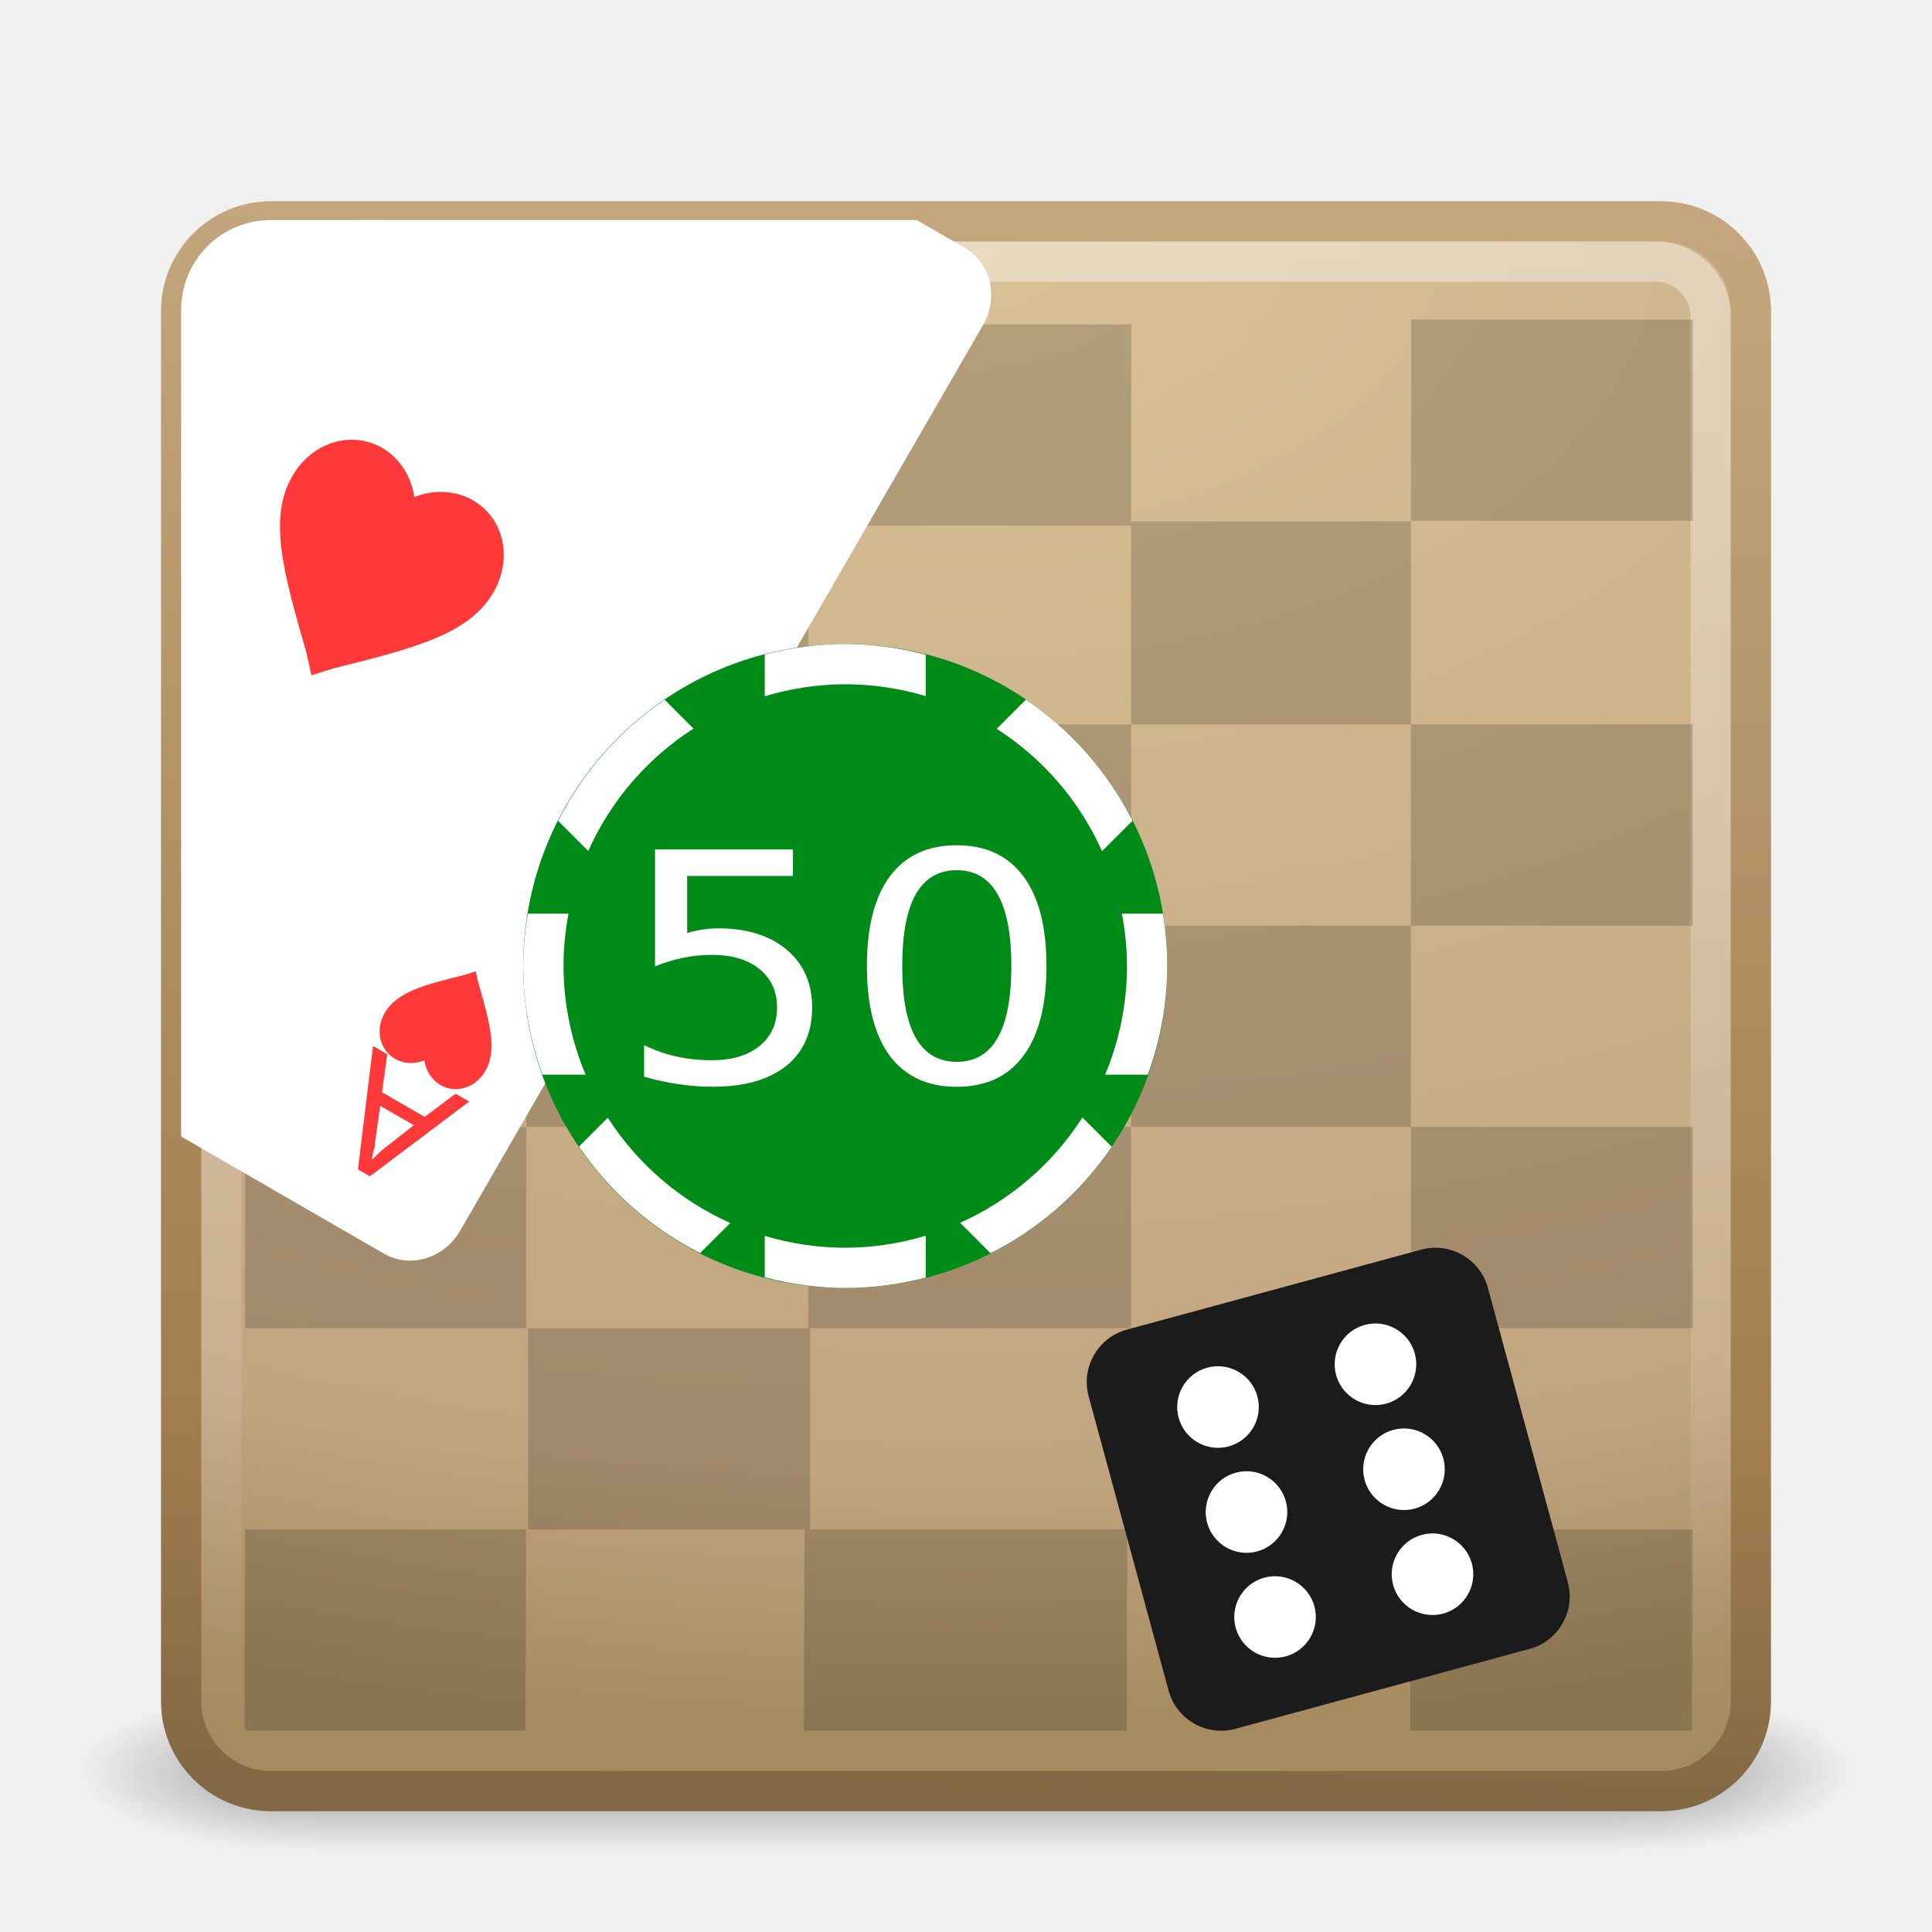
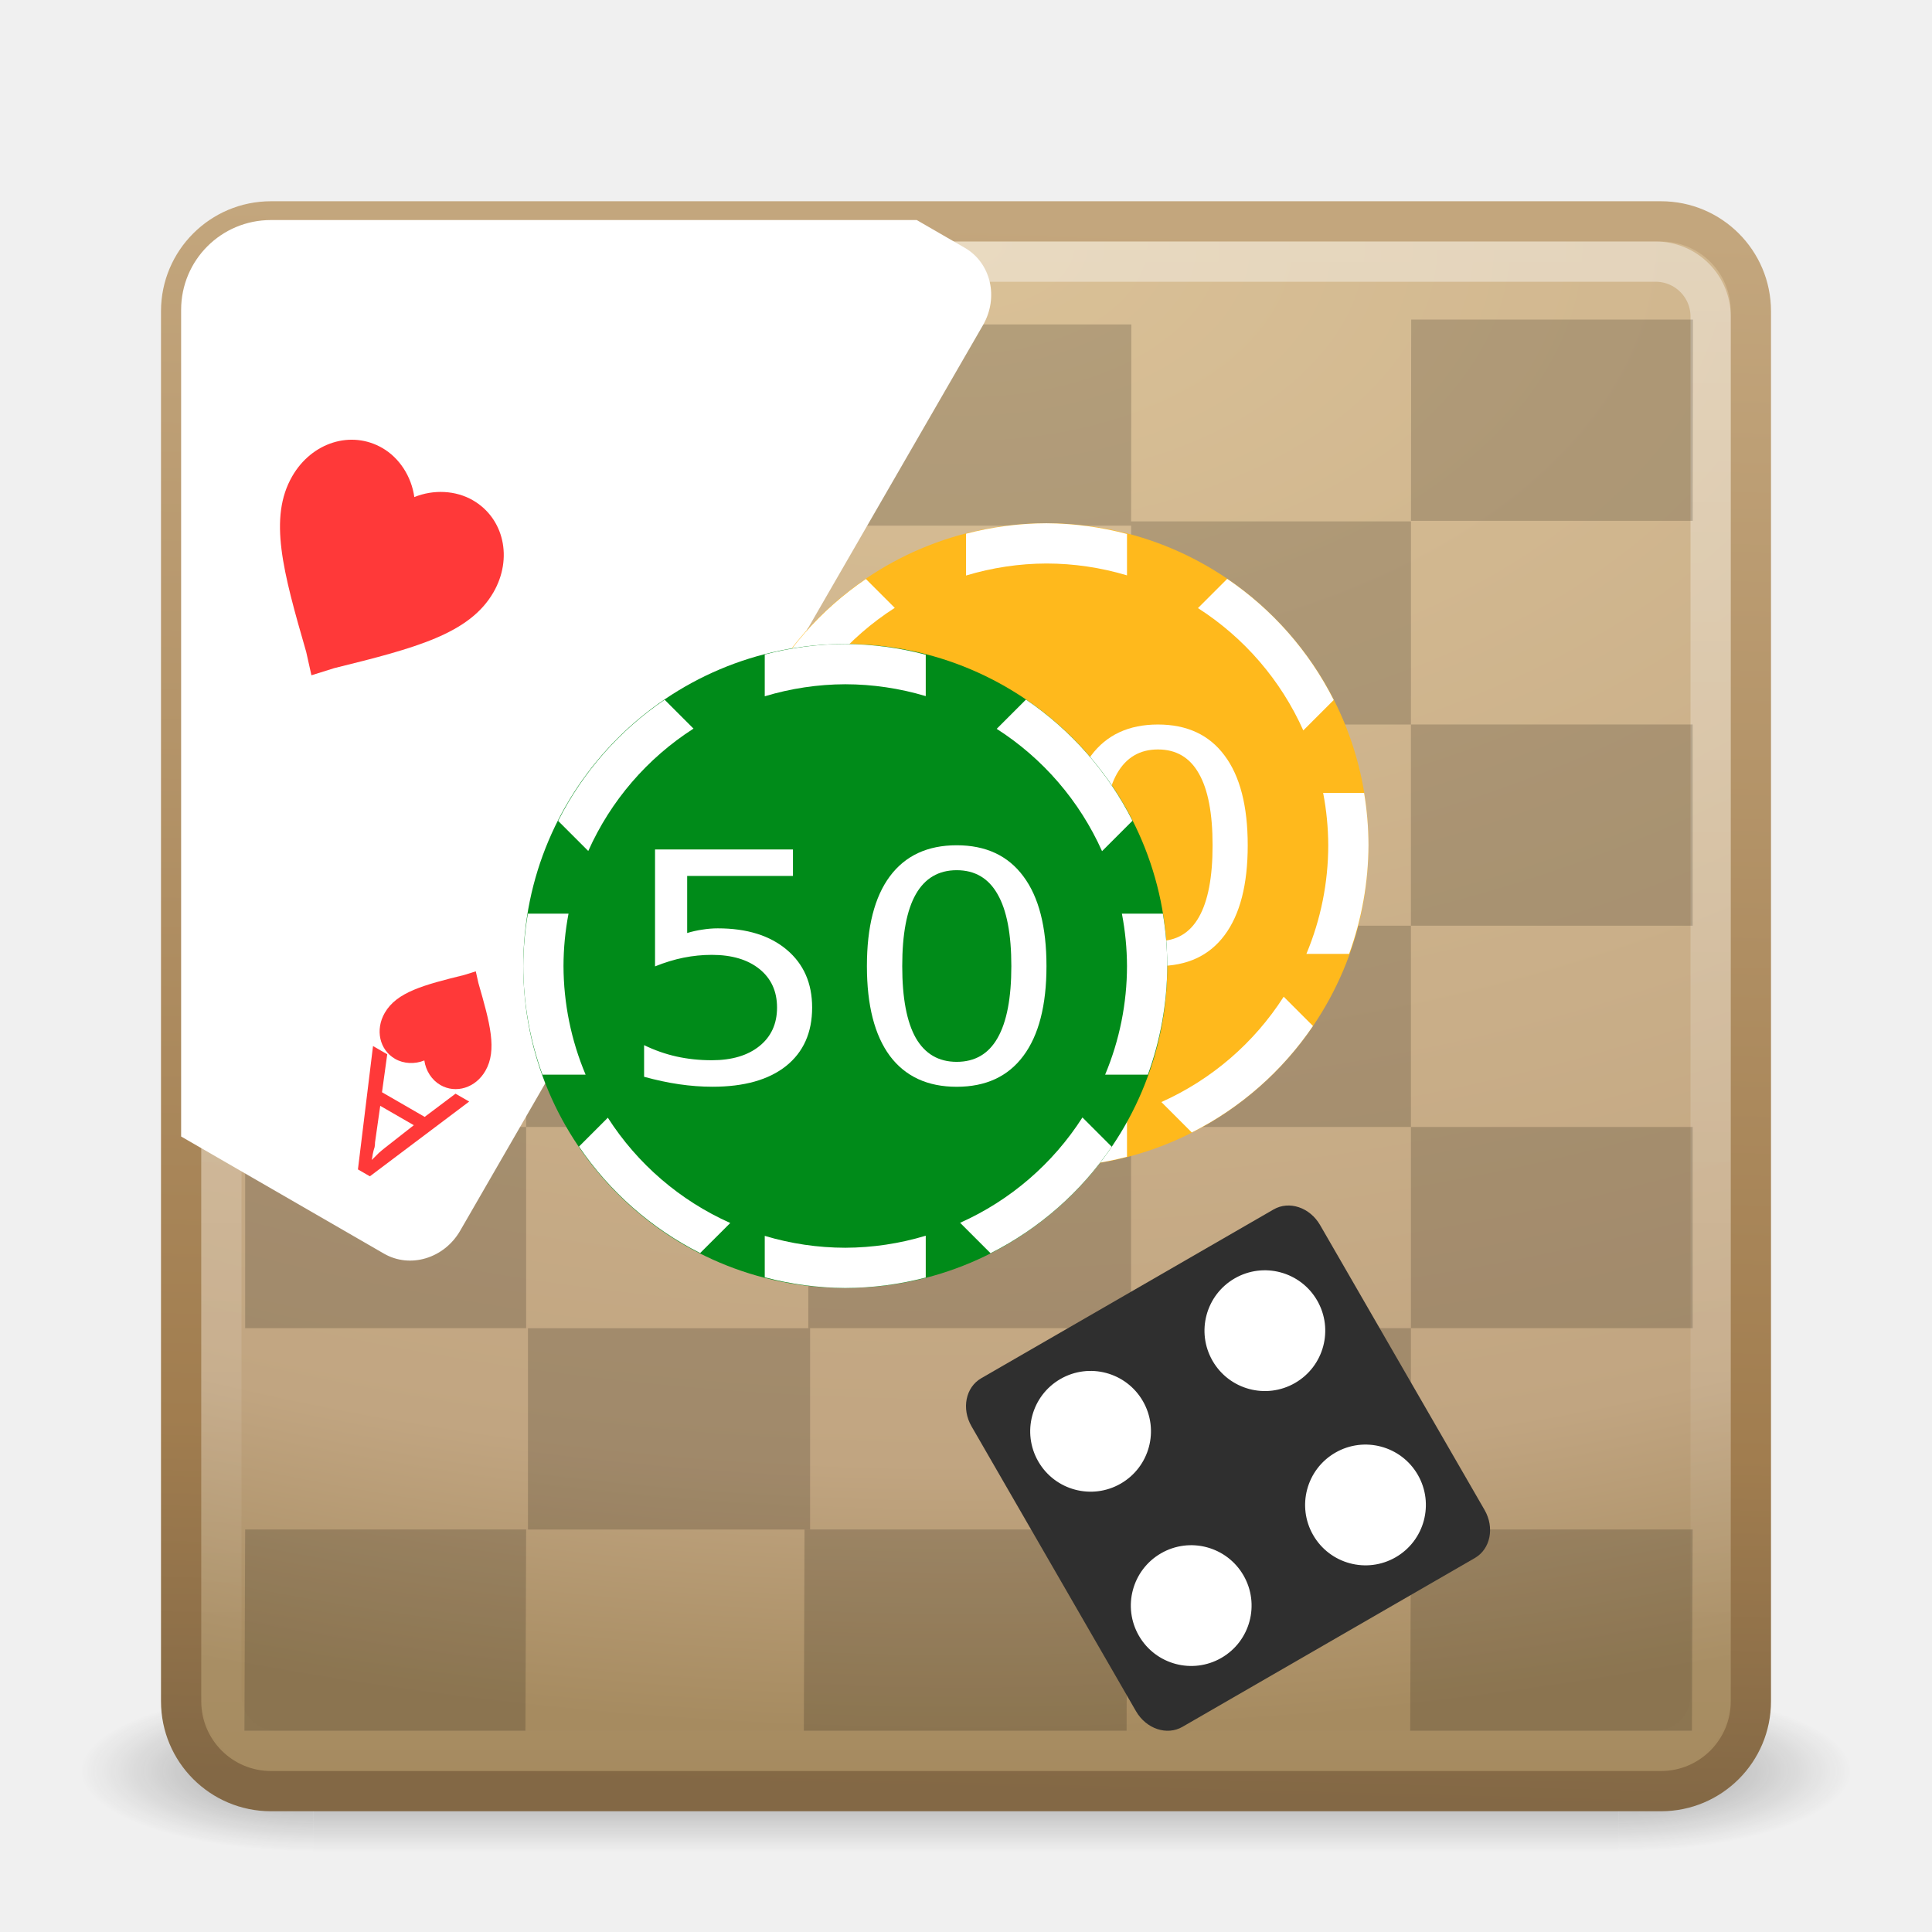
<svg xmlns="http://www.w3.org/2000/svg" xmlns:xlink="http://www.w3.org/1999/xlink" version="1.0" width="48" height="48" id="svg3578">
  <defs id="defs3580">
    <linearGradient x1="25.058" y1="47.028" x2="25.058" y2="39.999" id="linearGradient2877-634-617" gradientUnits="userSpaceOnUse">
      <stop id="stop2895" style="stop-color:#181818;stop-opacity:0" offset="0" />
      <stop id="stop2897" style="stop-color:#181818;stop-opacity:1" offset="0.5" />
      <stop id="stop2899" style="stop-color:#181818;stop-opacity:0" offset="1" />
    </linearGradient>
    <radialGradient cx="4.993" cy="43.5" r="2.5" id="radialGradient2875-742-326" gradientUnits="userSpaceOnUse" gradientTransform="matrix(2.0038,0,0,1.4,-20.012,-104.4)">
      <stop id="stop2889" style="stop-color:#181818;stop-opacity:1" offset="0" />
      <stop id="stop2891" style="stop-color:#181818;stop-opacity:0" offset="1" />
    </radialGradient>
    <radialGradient cx="4.993" cy="43.5" r="2.5" id="radialGradient2873-966-168" gradientUnits="userSpaceOnUse" gradientTransform="matrix(2.0038,0,0,1.4,27.988,-17.4)">
      <stop id="stop2883" style="stop-color:#181818;stop-opacity:1" offset="0" />
      <stop id="stop2885" style="stop-color:#181818;stop-opacity:0" offset="1" />
    </radialGradient>
    <linearGradient x1="7" y1="4.033" x2="6" y2="43.033" id="linearGradient3008" gradientUnits="userSpaceOnUse" gradientTransform="translate(0,0.96744)">
      <stop id="stop3882" style="stop-color:#c3a67d;stop-opacity:1" offset="0" />
      <stop id="stop3884" style="stop-color:#a17d4f;stop-opacity:1" offset="0.775" />
      <stop id="stop3888" style="stop-color:#836845;stop-opacity:1" offset="1" />
    </linearGradient>
    <radialGradient cx="7.496" cy="8.45" r="20" id="radialGradient3006" gradientUnits="userSpaceOnUse" gradientTransform="matrix(-5.554e-6,1.8475,-3.0782,-9.3318e-6,50.01,-7.7982)">
      <stop id="stop3892" style="stop-color:#dac197;stop-opacity:1" offset="0" />
      <stop id="stop3894" style="stop-color:#c1a581;stop-opacity:1" offset="0.82" />
      <stop id="stop3898" style="stop-color:#a68b60;stop-opacity:1" offset="1" />
    </radialGradient>
    <linearGradient x1="24" y1="5" x2="24" y2="43" id="linearGradient3003" gradientUnits="userSpaceOnUse" gradientTransform="translate(0,1)">
      <stop id="stop2919" style="stop-color:#ffffff;stop-opacity:1" offset="0" />
      <stop id="stop2921" style="stop-color:#ffffff;stop-opacity:0" offset="1" />
    </linearGradient>
    <radialGradient xlink:href="#radialGradient3006" id="radialGradient4629" gradientUnits="userSpaceOnUse" gradientTransform="matrix(-5.554e-6,1.8475,-3.0782,-9.3318e-6,50.01,-7.7656)" cx="7.496" cy="8.45" r="20" />
    <linearGradient xlink:href="#linearGradient3008" id="linearGradient4631" gradientUnits="userSpaceOnUse" gradientTransform="translate(0,1.00004)" x1="7" y1="4.033" x2="6" y2="43.033" />
  </defs>
-   <g id="g4669">
+   <g id="g4344">
    <g transform="matrix(1.1,0,0,0.44444,-2.4,25.111)" id="g2036">
      <g transform="matrix(1.0526,0,0,1.2857,-1.2632,-13.429)" id="g3712" style="opacity:0.4">
        <rect width="5" height="7" x="38" y="40" id="rect2801" style="fill:url(#radialGradient2873-966-168)" />
        <rect width="5" height="7" x="-10" y="-47" transform="scale(-1,-1)" id="rect3696" style="fill:url(#radialGradient2875-742-326)" />
        <rect width="28" height="7" x="10" y="40" id="rect3700" style="fill:url(#linearGradient2877-634-617)" />
      </g>
    </g>
    <rect style="fill:url(#radialGradient4629);stroke:url(#linearGradient4631);stroke-linecap:round;stroke-linejoin:round" id="rect4627" y="5.5" x="4.5" ry="2.232" rx="2.232" height="39" width="39" />
    <rect width="37" height="37" rx="1.365" ry="1.365" x="5.5" y="6.5" id="rect6741" style="opacity:0.4;fill:none;stroke:url(#linearGradient3003);stroke-linecap:round;stroke-linejoin:round" />
    <path d="m 20.127,33 -7.01,0 6e-6,5 7.01,0 z m 7.981,-24.94 -8.019,0 -0.006,5 8.019,0 z m 13.953,-0.12 -7,0 -0.006,5 7,0 z m -7.006,5.013 -6.953,0 -5.39e-4,5.047 6.953,0 z m -22.068,-5.014 -6.981,0 L 6,12.939 l 6.981,0 z m 29.067,5.013 -5.38e-4,5.047 z m 0,5.047 -7,0 0,5 7,0 z m -7,5 -6.953,0 0,5 6.953,0 z m -6.953,-5 -8.019,0 0,5 8.019,0 z m -8.018,-5.047 -7.01,0 -10e-4,5.047 7.01,0 z m -7.011,5.047 -6.981,0 0,5 6.981,0 z m 7.01,5 -7.01,0 0,5 7.01,0 z m -7.01,5 -6.981,0 0,5 6.981,0 z m 28.982,-5 0,5 z m 2e-6,5 -7,0 0,5 7,0 z m -2e-6,5 6e-6,5 z m 8e-6,5 -7,0 -0.018,5 7,0 z m -7,-5 -6.953,0 7e-6,5 6.953,0 z m -6.953,-5 -8.019,0 0,5 8.019,0 z m -0.094,10 -8.019,0 -0.017,5 8.019,0 z m -14.935,0 -6.981,0 -0.018,5 6.981,0 z" id="rect4691" style="opacity:0.2;fill:#1f1911;fill-rule:evenodd" />
-     <path id="rect5505" d="M 6.732 5.467 C 5.496 5.467 4.5 6.463 4.5 7.699 L 4.5 28.236 L 9.539 31.146 C 10.189 31.522 11.033 31.268 11.432 30.578 L 24.422 8.078 C 24.82 7.388 24.618 6.531 23.969 6.156 L 22.775 5.467 L 6.732 5.467 z " style="fill:#ffffff;stroke:none;stroke-linecap:round;stroke-linejoin:round;fill-opacity:1" />
+     <path id="rect5505" d="M 6.732,5.467 C 5.496,5.467 4.5,6.463 4.5,7.699 l 0,20.537 5.039,2.91 c 0.65,0.375 1.494,0.121 1.893,-0.568 l 12.99,-22.5 C 24.82,7.388 24.618,6.531 23.969,6.156 l -1.193,-0.689 -16.043,0 z" style="fill:#ffffff;fill-opacity:1;stroke:none;stroke-linecap:round;stroke-linejoin:round" />
    <g style="fill:#ff3939;fill-opacity:1" transform="matrix(0.00979998,0.00565802,-0.00615003,0.01065216,8.24949,10.11921)" id="g4242">
      <g style="fill:#ff3939;fill-opacity:1" id="g4201">
        <g style="fill:#ff3939;fill-opacity:1" id="favorite">
          <path style="fill:#ff3939;fill-opacity:1" d="M 255,489.6 219.3,453.9 C 86.7,336.6 0,257.55 0,160.65 0,81.6 61.2,20.4 140.25,20.4 183.6,20.4 226.95,40.8 255,73.95 283.05,40.8 326.4,20.4 369.75,20.4 448.8,20.4 510,81.6 510,160.65 510,257.55 423.3,336.6 290.7,453.9 L 255,489.6 Z" id="path4204" />
        </g>
      </g>
      <g style="fill:#ff3939;fill-opacity:1" id="g4206" />
      <g style="fill:#ff3939;fill-opacity:1" id="g4208" />
      <g style="fill:#ff3939;fill-opacity:1" id="g4210" />
      <g style="fill:#ff3939;fill-opacity:1" id="g4212" />
      <g style="fill:#ff3939;fill-opacity:1" id="g4214" />
      <g style="fill:#ff3939;fill-opacity:1" id="g4216" />
      <g style="fill:#ff3939;fill-opacity:1" id="g4218" />
      <g style="fill:#ff3939;fill-opacity:1" id="g4220" />
      <g style="fill:#ff3939;fill-opacity:1" id="g4222" />
      <g style="fill:#ff3939;fill-opacity:1" id="g4224" />
      <g style="fill:#ff3939;fill-opacity:1" id="g4226" />
      <g style="fill:#ff3939;fill-opacity:1" id="g4228" />
      <g style="fill:#ff3939;fill-opacity:1" id="g4230" />
      <g style="fill:#ff3939;fill-opacity:1" id="g4232" />
      <g style="fill:#ff3939;fill-opacity:1" id="g4234" />
    </g>
    <text xml:space="preserve" style="font-style:normal;font-weight:normal;font-size:4.135px;line-height:125%;font-family:sans-serif;letter-spacing:0px;word-spacing:0px;fill:#ff3939;fill-opacity:1;stroke:none;stroke-width:1px;stroke-linecap:butt;stroke-linejoin:miter;stroke-opacity:1" x="-22.763" y="-18.674" id="text4329" transform="matrix(-0.9047269,-0.5223443,0.4786115,-0.8289795,0,0)">
      <tspan id="tspan4331" x="-22.763" y="-18.674">A</tspan>
    </text>
    <g transform="matrix(-0.00489998,-0.002829,0.00307501,-0.00532607,11.5647,27.46183)" id="g4333" style="fill:#ff3939;fill-opacity:1">
      <g id="g4335" style="fill:#ff3939;fill-opacity:1">
        <g id="g4337" style="fill:#ff3939;fill-opacity:1">
          <path d="M 255,489.6 219.3,453.9 C 86.7,336.6 0,257.55 0,160.65 0,81.6 61.2,20.4 140.25,20.4 183.6,20.4 226.95,40.8 255,73.95 283.05,40.8 326.4,20.4 369.75,20.4 448.8,20.4 510,81.6 510,160.65 510,257.55 423.3,336.6 290.7,453.9 L 255,489.6 Z" id="path4339" style="fill:#ff3939;fill-opacity:1" />
        </g>
      </g>
      <g id="g4341" style="fill:#ff3939;fill-opacity:1" />
      <g id="g4343" style="fill:#ff3939;fill-opacity:1" />
      <g id="g4345" style="fill:#ff3939;fill-opacity:1" />
      <g id="g4347" style="fill:#ff3939;fill-opacity:1" />
      <g id="g4349" style="fill:#ff3939;fill-opacity:1" />
      <g id="g4351" style="fill:#ff3939;fill-opacity:1" />
      <g id="g4353" style="fill:#ff3939;fill-opacity:1" />
      <g id="g4355" style="fill:#ff3939;fill-opacity:1" />
      <g id="g4357" style="fill:#ff3939;fill-opacity:1" />
      <g id="g4359" style="fill:#ff3939;fill-opacity:1" />
      <g id="g4361" style="fill:#ff3939;fill-opacity:1" />
      <g id="g4363" style="fill:#ff3939;fill-opacity:1" />
      <g id="g4365" style="fill:#ff3939;fill-opacity:1" />
      <g id="g4367" style="fill:#ff3939;fill-opacity:1" />
      <g id="g4369" style="fill:#ff3939;fill-opacity:1" />
    </g>
-     <g transform="matrix(0.4637619,-0.8032592,0.8032592,0.4637619,-8.874941,45.31399)" id="g4506">
-       <path style="opacity:1;fill:#ffffff;fill-opacity:1;stroke:none;stroke-width:1;stroke-linecap:round;stroke-linejoin:round;stroke-miterlimit:4;stroke-dasharray:none;stroke-opacity:1" d="m 30.156,28.228 6.97,5.903 -6.472,7.468 -7.468,-6.899 z" id="rect4503" />
-       <g id="g4482" transform="matrix(0.1636731,0,0,0.1636731,12.97921,19.55437)" style="fill:#000f1f;fill-opacity:1">
-         <g id="g4438" style="fill:#000f1f;fill-opacity:1">
-           <g id="g4440" style="fill:#000f1f;fill-opacity:1">
-             <path id="path4444" d="M 147.604,85.585 112.193,50.423 c -3.483,-3.462 -9.12,-3.441 -12.583,0.044 l -35.165,35.41 c -3.464,3.483 -3.444,9.12 0.042,12.587 l 35.411,35.163 c 3.485,3.465 9.122,3.446 12.582,-0.039 l 35.172,-35.411 c 3.459,-3.488 3.442,-9.127 -0.048,-12.592 z M 103.937,64.968 c 2.594,-2.612 6.83,-2.628 9.444,-0.033 2.613,2.598 2.625,6.829 0.034,9.441 -2.601,2.616 -6.827,2.63 -9.444,0.033 -2.61,-2.595 -2.627,-6.825 -0.034,-9.441 z M 88.323,99.642 c -2.596,2.613 -6.825,2.632 -9.439,0.034 -2.613,-2.594 -2.634,-6.827 -0.034,-9.444 2.592,-2.609 6.827,-2.628 9.439,-0.031 2.616,2.597 2.628,6.828 0.034,9.441 z M 91.391,77.6 c 2.599,-2.612 6.832,-2.626 9.441,-0.032 2.614,2.594 2.631,6.827 0.032,9.441 -2.591,2.614 -6.82,2.632 -9.439,0.036 -2.613,-2.596 -2.627,-6.832 -0.034,-9.445 z m 15.879,40.86 c -2.596,2.614 -6.822,2.63 -9.441,0.032 -2.611,-2.594 -2.628,-6.825 -0.034,-9.443 2.592,-2.61 6.832,-2.624 9.443,-0.032 2.614,2.597 2.627,6.832 0.032,9.443 z m 12.545,-12.633 c -2.596,2.612 -6.825,2.633 -9.443,0.032 -2.609,-2.591 -2.626,-6.825 -0.032,-9.439 2.596,-2.616 6.827,-2.627 9.439,-0.036 2.618,2.598 2.634,6.829 0.036,9.443 z m 12.546,-12.632 c -2.596,2.613 -6.825,2.632 -9.441,0.034 -2.614,-2.597 -2.633,-6.827 -0.034,-9.441 2.596,-2.612 6.829,-2.63 9.439,-0.037 2.618,2.599 2.632,6.83 0.036,9.444 z" style="fill:#1b1b1b;fill-opacity:1" />
-           </g>
-         </g>
-         <g id="g4446" style="fill:#000f1f;fill-opacity:1" />
-         <g id="g4448" style="fill:#000f1f;fill-opacity:1" />
-         <g id="g4450" style="fill:#000f1f;fill-opacity:1" />
-         <g id="g4452" style="fill:#000f1f;fill-opacity:1" />
-         <g id="g4454" style="fill:#000f1f;fill-opacity:1" />
-         <g id="g4456" style="fill:#000f1f;fill-opacity:1" />
-         <g id="g4458" style="fill:#000f1f;fill-opacity:1" />
-         <g id="g4460" style="fill:#000f1f;fill-opacity:1" />
-         <g id="g4462" style="fill:#000f1f;fill-opacity:1" />
-         <g id="g4464" style="fill:#000f1f;fill-opacity:1" />
-         <g id="g4466" style="fill:#000f1f;fill-opacity:1" />
-         <g id="g4468" style="fill:#000f1f;fill-opacity:1" />
-         <g id="g4470" style="fill:#000f1f;fill-opacity:1" />
-         <g id="g4472" style="fill:#000f1f;fill-opacity:1" />
-         <g id="g4474" style="fill:#000f1f;fill-opacity:1" />
+     <g transform="translate(5,-3)" id="g4332">
+       <circle style="opacity:1;fill:#ffb91c;fill-opacity:1;stroke:none;stroke-width:1;stroke-linecap:round;stroke-linejoin:round;stroke-miterlimit:4;stroke-dasharray:none;stroke-opacity:1" id="circle4334" cx="21" cy="24" r="8" />
+       <path id="path4336" d="m 21,16 a 8,8 0 0 0 -2,0.26 l 0,1.039 A 7,7 0 0 1 21,17 a 7,7 0 0 1 2,0.295 l 0,-1.029 A 8,8 0 0 0 21,16 Z m 4.49,1.381 -0.727,0.727 a 7,7 0 0 1 2.617,3.039 l 0.756,-0.756 a 8,8 0 0 0 -2.646,-3.01 z m -8.977,0.004 a 8,8 0 0 0 -2.646,3.01 l 0.748,0.748 a 7,7 0 0 1 2.615,-3.041 l -0.717,-0.717 z m -3.398,5.314 A 8,8 0 0 0 13,24 a 8,8 0 0 0 0.477,2.699 l 1.072,0 A 7,7 0 0 1 14,24 7,7 0 0 1 14.125,22.699 l -1.01,0 z m 14.758,0 A 7,7 0 0 1 28,24 7,7 0 0 1 27.457,26.699 l 1.062,0 A 8,8 0 0 0 29,24 8,8 0 0 0 28.891,22.699 l -1.018,0 z m -0.98,5.064 a 7,7 0 0 1 -3.039,2.617 l 0.756,0.756 a 8,8 0 0 0 3.01,-2.646 l -0.727,-0.727 z m -11.791,0.006 -0.717,0.717 a 8,8 0 0 0 3.01,2.646 L 18.143,30.385 A 7,7 0 0 1 15.102,27.77 Z M 23,30.701 A 7,7 0 0 1 21,31 7,7 0 0 1 19,30.705 l 0,1.029 A 8,8 0 0 0 21,32 8,8 0 0 0 23,31.74 l 0,-1.039 z" style="opacity:1;fill:#ffffff;fill-opacity:1;stroke:none;stroke-width:1;stroke-linecap:round;stroke-linejoin:round;stroke-miterlimit:4;stroke-dasharray:none;stroke-opacity:1" />
+       <g transform="matrix(1.11363,0,0,0.9977379,-5.666669,0)" style="font-style:normal;font-weight:normal;font-size:7.951px;line-height:125%;font-family:sans-serif;letter-spacing:0px;word-spacing:0px;fill:#ffffff;fill-opacity:1;stroke:none;stroke-width:1px;stroke-linecap:butt;stroke-linejoin:miter;stroke-opacity:1" id="g4338">
+         <path d="m 19.7,21.152 3.079,0 0,0.66 -2.36,0 0,1.421 q 0.171,-0.058 0.342,-0.085 0.171,-0.031 0.342,-0.031 0.971,0 1.537,0.532 0.567,0.532 0.567,1.44 0,0.936 -0.582,1.456 -0.582,0.516 -1.642,0.516 -0.365,0 -0.745,-0.062 -0.377,-0.062 -0.78,-0.186 l 0,-0.788 q 0.349,0.19 0.722,0.283 0.373,0.093 0.788,0.093 0.672,0 1.064,-0.353 0.392,-0.353 0.392,-0.959 0,-0.606 -0.392,-0.959 -0.392,-0.353 -1.064,-0.353 -0.314,0 -0.629,0.07 -0.311,0.07 -0.637,0.217 l 0,-2.912 z" id="path4340" />
+         <path d="m 26.432,21.669 q -0.606,0 -0.912,0.598 -0.303,0.594 -0.303,1.79 0,1.192 0.303,1.79 0.307,0.594 0.912,0.594 0.61,0 0.912,-0.594 0.307,-0.598 0.307,-1.79 0,-1.196 -0.307,-1.79 -0.303,-0.598 -0.912,-0.598 z m 0,-0.621 q 0.974,0 1.487,0.773 0.516,0.769 0.516,2.236 0,1.464 -0.516,2.236 -0.512,0.769 -1.487,0.769 -0.974,0 -1.491,-0.769 -0.512,-0.773 -0.512,-2.236 0,-1.467 0.512,-2.236 0.516,-0.773 1.491,-0.773 z" id="path4342" />
      </g>
    </g>
-     <circle style="opacity:1;fill:#008b19;fill-opacity:1;stroke:none;stroke-width:1;stroke-linecap:round;stroke-linejoin:round;stroke-miterlimit:4;stroke-dasharray:none;stroke-opacity:1" id="circle4540" cx="21" cy="24" r="8" />
-     <path id="path4528" d="m 21,16 a 8,8 0 0 0 -2,0.26 l 0,1.039 A 7,7 0 0 1 21,17 a 7,7 0 0 1 2,0.295 l 0,-1.029 A 8,8 0 0 0 21,16 Z m 4.49,1.381 -0.727,0.727 a 7,7 0 0 1 2.617,3.039 l 0.756,-0.756 a 8,8 0 0 0 -2.646,-3.01 z m -8.977,0.004 a 8,8 0 0 0 -2.646,3.01 l 0.748,0.748 a 7,7 0 0 1 2.615,-3.041 l -0.717,-0.717 z m -3.398,5.314 A 8,8 0 0 0 13,24 a 8,8 0 0 0 0.477,2.699 l 1.072,0 A 7,7 0 0 1 14,24 7,7 0 0 1 14.125,22.699 l -1.01,0 z m 14.758,0 A 7,7 0 0 1 28,24 7,7 0 0 1 27.457,26.699 l 1.062,0 A 8,8 0 0 0 29,24 8,8 0 0 0 28.891,22.699 l -1.018,0 z m -0.98,5.064 a 7,7 0 0 1 -3.039,2.617 l 0.756,0.756 a 8,8 0 0 0 3.01,-2.646 l -0.727,-0.727 z m -11.791,0.006 -0.717,0.717 a 8,8 0 0 0 3.01,2.646 L 18.143,30.385 A 7,7 0 0 1 15.102,27.77 Z M 23,30.701 A 7,7 0 0 1 21,31 7,7 0 0 1 19,30.705 l 0,1.029 A 8,8 0 0 0 21,32 8,8 0 0 0 23,31.74 l 0,-1.039 z" style="opacity:1;fill:#ffffff;fill-opacity:1;stroke:none;stroke-width:1;stroke-linecap:round;stroke-linejoin:round;stroke-miterlimit:4;stroke-dasharray:none;stroke-opacity:1" />
-     <g transform="matrix(1.11363,0,0,0.9977379,-5.666669,0)" style="font-style:normal;font-weight:normal;font-size:7.951px;line-height:125%;font-family:sans-serif;letter-spacing:0px;word-spacing:0px;fill:#ffffff;fill-opacity:1;stroke:none;stroke-width:1px;stroke-linecap:butt;stroke-linejoin:miter;stroke-opacity:1" id="text4552">
-       <path d="m 19.7,21.152 3.079,0 0,0.66 -2.36,0 0,1.421 q 0.171,-0.058 0.342,-0.085 0.171,-0.031 0.342,-0.031 0.971,0 1.537,0.532 0.567,0.532 0.567,1.44 0,0.936 -0.582,1.456 -0.582,0.516 -1.642,0.516 -0.365,0 -0.745,-0.062 -0.377,-0.062 -0.78,-0.186 l 0,-0.788 q 0.349,0.19 0.722,0.283 0.373,0.093 0.788,0.093 0.672,0 1.064,-0.353 0.392,-0.353 0.392,-0.959 0,-0.606 -0.392,-0.959 -0.392,-0.353 -1.064,-0.353 -0.314,0 -0.629,0.07 -0.311,0.07 -0.637,0.217 l 0,-2.912 z" id="path4639" />
-       <path d="m 26.432,21.669 q -0.606,0 -0.912,0.598 -0.303,0.594 -0.303,1.79 0,1.192 0.303,1.79 0.307,0.594 0.912,0.594 0.61,0 0.912,-0.594 0.307,-0.598 0.307,-1.79 0,-1.196 -0.307,-1.79 -0.303,-0.598 -0.912,-0.598 z m 0,-0.621 q 0.974,0 1.487,0.773 0.516,0.769 0.516,2.236 0,1.464 -0.516,2.236 -0.512,0.769 -1.487,0.769 -0.974,0 -1.491,-0.769 -0.512,-0.773 -0.512,-2.236 0,-1.467 0.512,-2.236 0.516,-0.773 1.491,-0.773 z" id="path4641" />
+     <g id="g4325">
+       <circle r="8" cy="24" cx="21" id="circle4540" style="opacity:1;fill:#008b19;fill-opacity:1;stroke:none;stroke-width:1;stroke-linecap:round;stroke-linejoin:round;stroke-miterlimit:4;stroke-dasharray:none;stroke-opacity:1" />
+       <path style="opacity:1;fill:#ffffff;fill-opacity:1;stroke:none;stroke-width:1;stroke-linecap:round;stroke-linejoin:round;stroke-miterlimit:4;stroke-dasharray:none;stroke-opacity:1" d="m 21,16 a 8,8 0 0 0 -2,0.26 l 0,1.039 A 7,7 0 0 1 21,17 a 7,7 0 0 1 2,0.295 l 0,-1.029 A 8,8 0 0 0 21,16 Z m 4.49,1.381 -0.727,0.727 a 7,7 0 0 1 2.617,3.039 l 0.756,-0.756 a 8,8 0 0 0 -2.646,-3.01 z m -8.977,0.004 a 8,8 0 0 0 -2.646,3.01 l 0.748,0.748 a 7,7 0 0 1 2.615,-3.041 l -0.717,-0.717 z m -3.398,5.314 A 8,8 0 0 0 13,24 a 8,8 0 0 0 0.477,2.699 l 1.072,0 A 7,7 0 0 1 14,24 7,7 0 0 1 14.125,22.699 l -1.01,0 z m 14.758,0 A 7,7 0 0 1 28,24 7,7 0 0 1 27.457,26.699 l 1.062,0 A 8,8 0 0 0 29,24 8,8 0 0 0 28.891,22.699 l -1.018,0 z m -0.98,5.064 a 7,7 0 0 1 -3.039,2.617 l 0.756,0.756 a 8,8 0 0 0 3.01,-2.646 l -0.727,-0.727 z m -11.791,0.006 -0.717,0.717 a 8,8 0 0 0 3.01,2.646 L 18.143,30.385 A 7,7 0 0 1 15.102,27.77 Z M 23,30.701 A 7,7 0 0 1 21,31 7,7 0 0 1 19,30.705 l 0,1.029 A 8,8 0 0 0 21,32 8,8 0 0 0 23,31.74 l 0,-1.039 z" id="path4528" />
+       <g id="text4552" style="font-style:normal;font-weight:normal;font-size:7.951px;line-height:125%;font-family:sans-serif;letter-spacing:0px;word-spacing:0px;fill:#ffffff;fill-opacity:1;stroke:none;stroke-width:1px;stroke-linecap:butt;stroke-linejoin:miter;stroke-opacity:1" transform="matrix(1.11363,0,0,0.9977379,-5.666669,0)">
+         <path id="path4639" d="m 19.7,21.152 3.079,0 0,0.66 -2.36,0 0,1.421 q 0.171,-0.058 0.342,-0.085 0.171,-0.031 0.342,-0.031 0.971,0 1.537,0.532 0.567,0.532 0.567,1.44 0,0.936 -0.582,1.456 -0.582,0.516 -1.642,0.516 -0.365,0 -0.745,-0.062 -0.377,-0.062 -0.78,-0.186 l 0,-0.788 q 0.349,0.19 0.722,0.283 0.373,0.093 0.788,0.093 0.672,0 1.064,-0.353 0.392,-0.353 0.392,-0.959 0,-0.606 -0.392,-0.959 -0.392,-0.353 -1.064,-0.353 -0.314,0 -0.629,0.07 -0.311,0.07 -0.637,0.217 l 0,-2.912 z" />
+         <path id="path4641" d="m 26.432,21.669 q -0.606,0 -0.912,0.598 -0.303,0.594 -0.303,1.79 0,1.192 0.303,1.79 0.307,0.594 0.912,0.594 0.61,0 0.912,-0.594 0.307,-0.598 0.307,-1.79 0,-1.196 -0.307,-1.79 -0.303,-0.598 -0.912,-0.598 z m 0,-0.621 q 0.974,0 1.487,0.773 0.516,0.769 0.516,2.236 0,1.464 -0.516,2.236 -0.512,0.769 -1.487,0.769 -0.974,0 -1.491,-0.769 -0.512,-0.773 -0.512,-2.236 0,-1.467 0.512,-2.236 0.516,-0.773 1.491,-0.773 z" />
+       </g>
+     </g>
+     <g transform="matrix(0.8660254,-0.5,0.5,0.8660254,-2.274275,27.69074)" id="g4319">
+       <path style="opacity:1;fill:#2f2f2f;fill-opacity:1;stroke:none;stroke-width:1;stroke-linecap:round;stroke-linejoin:round;stroke-miterlimit:4;stroke-dasharray:none;stroke-opacity:1" d="m 19.806,19 8.388,0 C 28.641,19 29,19.407 29,19.913 l 0,8.173 C 29,28.593 28.641,29 28.194,29 l -8.388,0 C 19.359,29 19,28.593 19,28.087 l 0,-8.173 C 19,19.407 19.359,19 19.806,19 Z" id="rect4306" />
+       <path style="opacity:1;fill:#ffffff;fill-opacity:1;stroke:none;stroke-width:1;stroke-linecap:round;stroke-linejoin:round;stroke-miterlimit:4;stroke-dasharray:none;stroke-opacity:1" d="M 21.5,20 A 1.5,1.5 0 0 0 20,21.5 1.5,1.5 0 0 0 21.5,23 1.5,1.5 0 0 0 23,21.5 1.5,1.5 0 0 0 21.5,20 Z m 5,0 A 1.5,1.5 0 0 0 25,21.5 1.5,1.5 0 0 0 26.5,23 1.5,1.5 0 0 0 28,21.5 1.5,1.5 0 0 0 26.5,20 Z m -5,5 A 1.5,1.5 0 0 0 20,26.5 1.5,1.5 0 0 0 21.5,28 1.5,1.5 0 0 0 23,26.5 1.5,1.5 0 0 0 21.5,25 Z m 5,0 A 1.5,1.5 0 0 0 25,26.5 1.5,1.5 0 0 0 26.5,28 1.5,1.5 0 0 0 28,26.5 1.5,1.5 0 0 0 26.5,25 Z" id="path4309" />
    </g>
  </g>
</svg>
